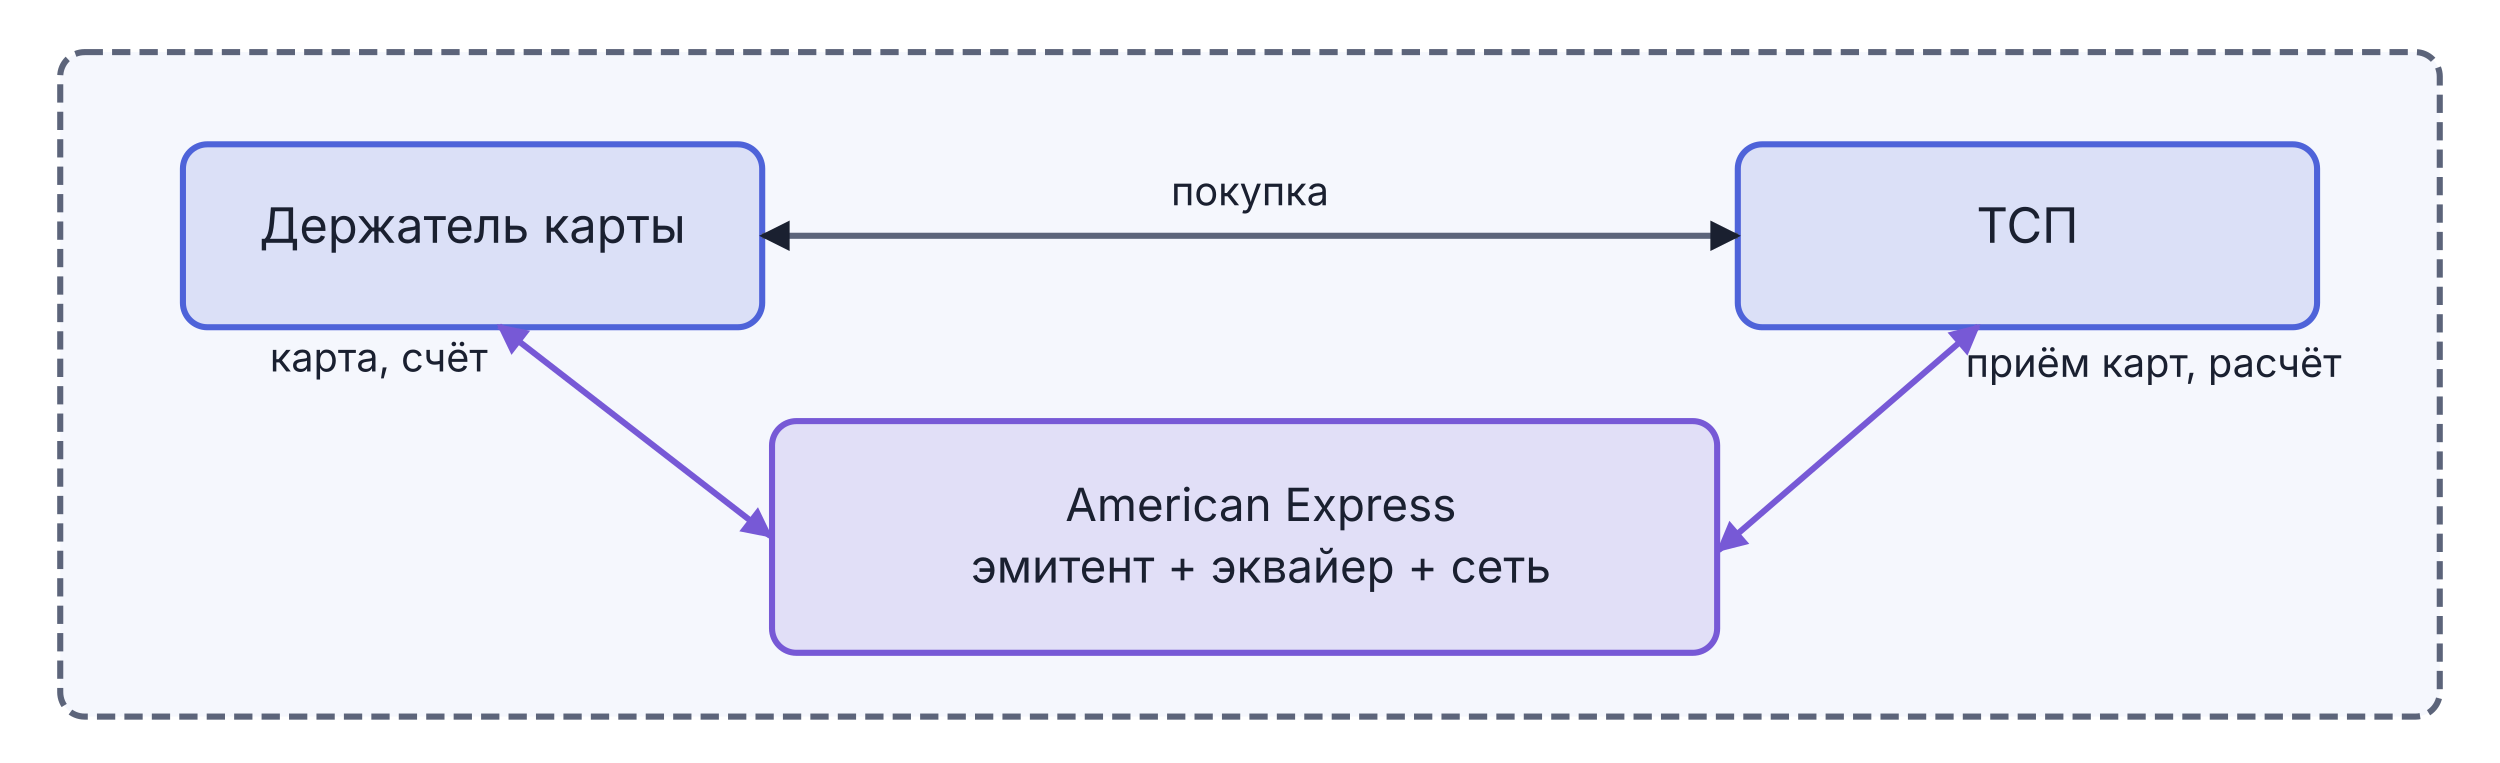
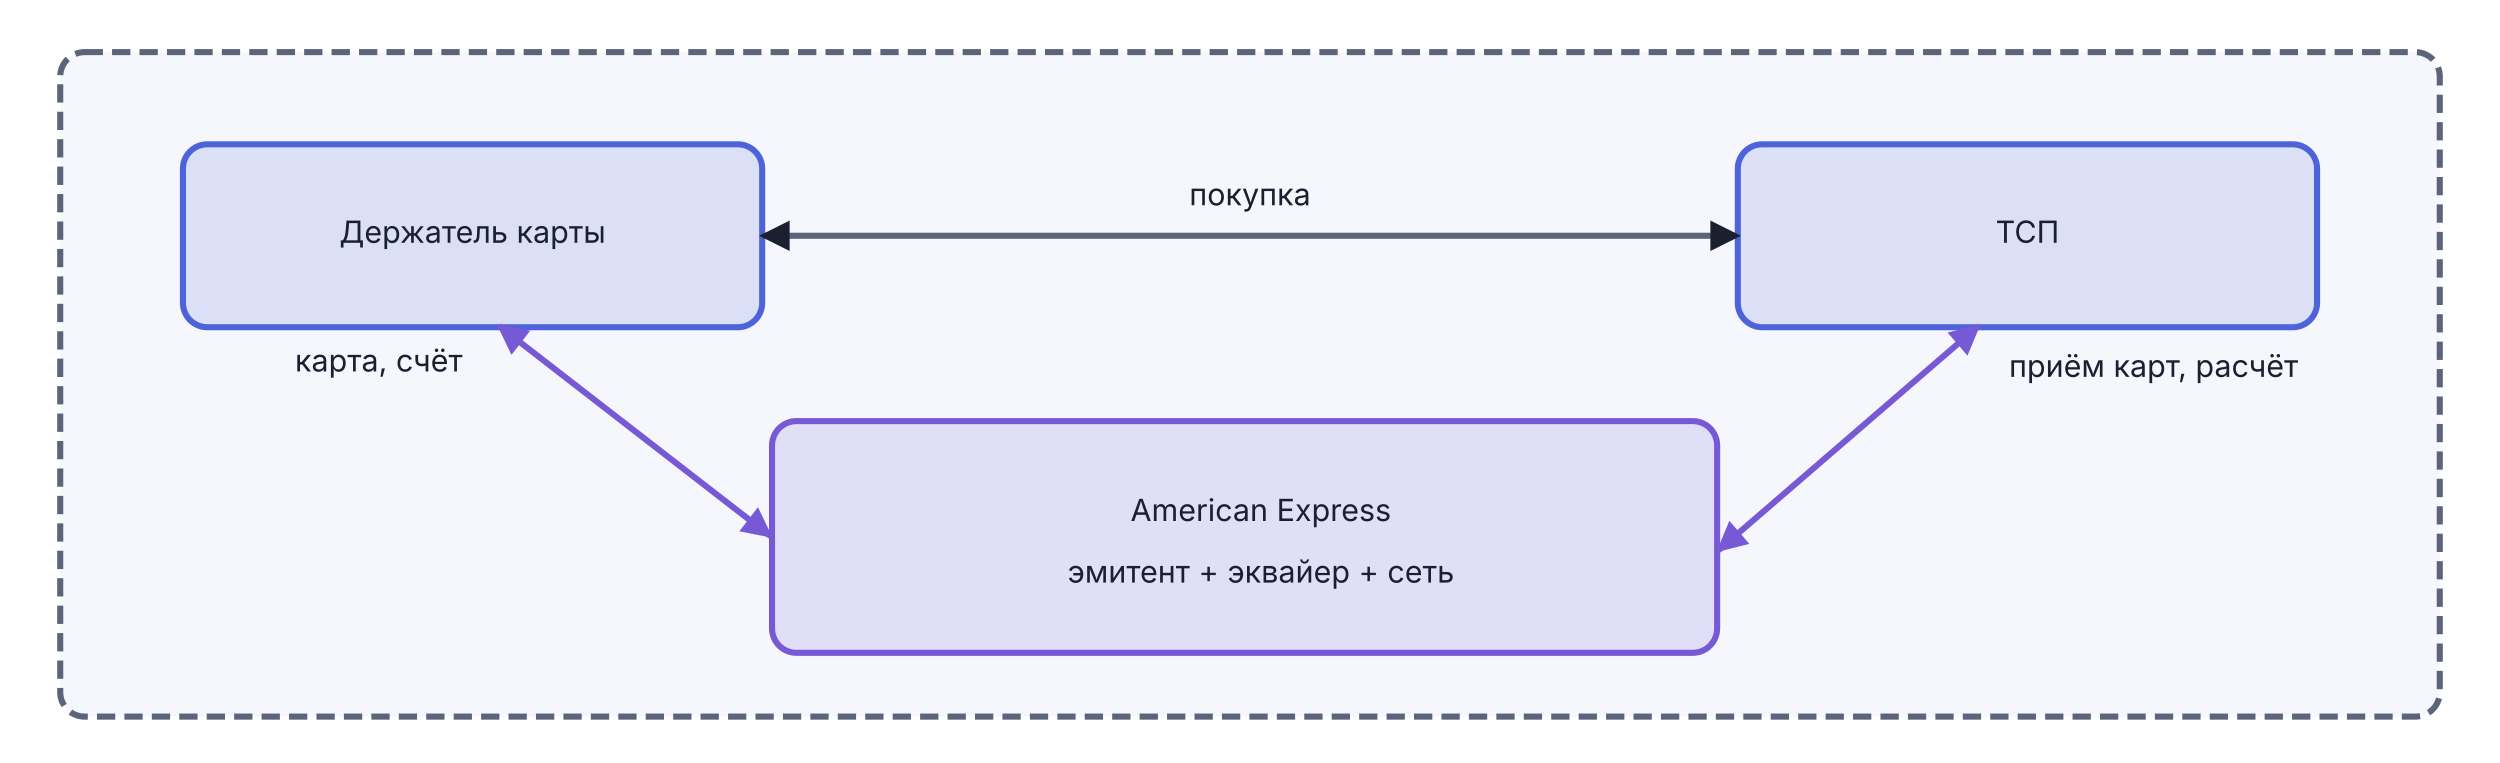
<svg xmlns="http://www.w3.org/2000/svg" viewBox="0 0 820 250" width="820" height="250" version="1.1" id="svg11">
  <defs id="defs4">
    <marker id="arr-Muted" viewBox="0 0 10 10" refX="9" refY="5" markerWidth="5" markerHeight="5" orient="auto">
-       <path d="M 0,0 10,5 0,10 Z" fill="#1a2030" id="path1" />
+       <path d="M 0,0 10,5 0,10 Z" fill="#1A2030" id="path1" />
    </marker>
    <marker id="arr-Muted-s" viewBox="0 0 10 10" refX="1" refY="5" markerWidth="5" markerHeight="5" orient="auto">
-       <path d="M 10,0 0,5 10,10 Z" fill="#1a2030" id="path2" />
+       <path d="M 10,0 0,5 10,10 Z" fill="#1A2030" id="path2" />
    </marker>
    <marker id="arr-AccentB" viewBox="0 0 10 10" refX="9" refY="5" markerWidth="5" markerHeight="5" orient="auto">
-       <path d="M 0,0 10,5 0,10 Z" fill="#7759d6" id="path3" />
+       <path d="M 0,0 10,5 0,10 Z" fill="#7759D6" id="path3" />
    </marker>
    <marker id="arr-AccentB-s" viewBox="0 0 10 10" refX="1" refY="5" markerWidth="5" markerHeight="5" orient="auto">
-       <path d="M 10,0 0,5 10,10 Z" fill="#7759d6" id="path4" />
+       <path d="M 10,0 0,5 10,10 Z" fill="#7759D6" id="path4" />
    </marker>
    <marker id="arr-AccentB-s-9" viewBox="0 0 10 10" refX="1" refY="5" markerWidth="5" markerHeight="5" orient="auto">
-       <path d="M 10,0 0,5 10,10 Z" fill="#7759d6" id="path4-5" />
+       <path d="M 10,0 0,5 10,10 Z" fill="#7759D6" id="path4-5" />
    </marker>
    <marker id="arr-AccentB-4" viewBox="0 0 10 10" refX="9" refY="5" markerWidth="5" markerHeight="5" orient="auto">
-       <path d="M 0,0 10,5 0,10 Z" fill="#7759d6" id="path3-9" />
+       <path d="M 0,0 10,5 0,10 Z" fill="#7759D6" id="path3-9" />
    </marker>
  </defs>
-   <rect x="19.755" y="17.095" width="780.49" height="217.95" rx="8.005" fill="#f5f7fd" stroke="#5c647a" stroke-width="2" stroke-dasharray="6, 3" id="rect4" />
-   <rect x="60" y="47.335" width="190" height="60" rx="8" fill="#4e63d9" fill-opacity="0.15" stroke="#4e63d9" stroke-width="2" id="rect5" />
-   <text x="155" y="79.635" text-anchor="middle" font-family="Inter, '-apple-system', BlinkMacSystemFont, 'Helvetica Neue', Arial, sans-serif" font-size="16px" font-weight="normal" fill="#1a2030" id="text5">Держатель карты</text>
-   <rect x="570" y="47.335" width="190" height="60" rx="8" fill="#4e63d9" fill-opacity="0.15" stroke="#4e63d9" stroke-width="2" id="rect6" />
-   <text x="665" y="79.635" text-anchor="middle" font-family="Inter, '-apple-system', BlinkMacSystemFont, 'Helvetica Neue', Arial, sans-serif" font-size="16px" font-weight="normal" fill="#1a2030" id="text6">ТСП</text>
-   <rect x="253.224" y="138.122" width="310" height="76" rx="8" fill="#7759d6" fill-opacity="0.15" stroke="#7759d6" stroke-width="2" id="rect7" />
-   <text x="413.553" y="170.886" text-anchor="middle" font-family="Inter, '-apple-system', BlinkMacSystemFont, 'Helvetica Neue', Arial, sans-serif" font-size="15px" font-weight="normal" fill="#1a2030" id="text7">American Express</text>
-   <text x="413.553" y="191.086" text-anchor="middle" font-family="Inter, '-apple-system', BlinkMacSystemFont, 'Helvetica Neue', Arial, sans-serif" font-size="15px" font-weight="normal" fill="#1a2030" id="text8">эмитент + эквайер + сеть</text>
-   <line x1="250" y1="77.335" x2="570" y2="77.335" stroke="#5c647a" stroke-width="2" marker-end="url(#arr-Muted)" marker-start="url(#arr-Muted-s)" id="line8" />
-   <text x="410" y="67.335" text-anchor="middle" font-family="Inter, '-apple-system', BlinkMacSystemFont, 'Helvetica Neue', Arial, sans-serif" font-size="13px" fill="#1a2030" id="text9">покупка</text>
-   <line x1="163.71" y1="106.934" x2="252.67" y2="175.826" stroke="#7759d6" stroke-width="2" marker-end="url(#arr-AccentB)" marker-start="url(#arr-AccentB-s)" id="line9" />
-   <line x1="648.877" y1="106.987" x2="563.683" y2="180.484" stroke="#7759d6" stroke-width="2" marker-end="url(#arr-AccentB-4)" marker-start="url(#arr-AccentB-s-9)" id="line9-7" style="marker-start:url(#arr-AccentB-s-9);marker-end:url(#arr-AccentB-4)" />
-   <text x="124.248" y="121.84" text-anchor="middle" font-family="Inter, '-apple-system', BlinkMacSystemFont, 'Helvetica Neue', Arial, sans-serif" font-size="13px" fill="#1a2030" id="text10">карта, счёт</text>
-   <text x="706.391" y="123.617" text-anchor="middle" font-family="Inter, '-apple-system', BlinkMacSystemFont, 'Helvetica Neue', Arial, sans-serif" font-size="13px" fill="#1a2030" id="text11">приём карт, расчёт</text>
+   <rect x="19.755" y="17.095" width="780.49" height="217.95" rx="8.005" fill="#F5F7FD" stroke="#5C647A" stroke-width="2" stroke-dasharray="6, 3" id="rect4" />
+   <rect x="60" y="47.335" width="190" height="60" rx="8" fill="#4E63D9" fill-opacity="0.15" stroke="#4E63D9" stroke-width="2" id="rect5" />
+   <text x="155" y="79.635" text-anchor="middle" font-family="Inter, '-apple-system', BlinkMacSystemFont, 'Helvetica Neue', Arial, sans-serif" font-size="10" font-weight="normal" fill="#1A2030" id="text5">Держатель карты</text>
+   <rect x="570" y="47.335" width="190" height="60" rx="8" fill="#4E63D9" fill-opacity="0.15" stroke="#4E63D9" stroke-width="2" id="rect6" />
+   <text x="665" y="79.635" text-anchor="middle" font-family="Inter, '-apple-system', BlinkMacSystemFont, 'Helvetica Neue', Arial, sans-serif" font-size="10" font-weight="normal" fill="#1A2030" id="text6">ТСП</text>
+   <rect x="253.224" y="138.122" width="310" height="76" rx="8" fill="#7759D6" fill-opacity="0.15" stroke="#7759D6" stroke-width="2" id="rect7" />
+   <text x="413.553" y="170.886" text-anchor="middle" font-family="Inter, '-apple-system', BlinkMacSystemFont, 'Helvetica Neue', Arial, sans-serif" font-size="10" font-weight="normal" fill="#1A2030" id="text7">American Express</text>
+   <text x="413.553" y="191.086" text-anchor="middle" font-family="Inter, '-apple-system', BlinkMacSystemFont, 'Helvetica Neue', Arial, sans-serif" font-size="10" font-weight="normal" fill="#1A2030" id="text8">эмитент + эквайер + сеть</text>
+   <line x1="250" y1="77.335" x2="570" y2="77.335" stroke="#5C647A" stroke-width="2" marker-end="url(#arr-Muted)" marker-start="url(#arr-Muted-s)" id="line8" />
+   <text x="410" y="67.335" text-anchor="middle" font-family="Inter, '-apple-system', BlinkMacSystemFont, 'Helvetica Neue', Arial, sans-serif" font-size="10" fill="#1A2030" id="text9">покупка</text>
+   <line x1="163.71" y1="106.934" x2="252.67" y2="175.826" stroke="#7759D6" stroke-width="2" marker-end="url(#arr-AccentB)" marker-start="url(#arr-AccentB-s)" id="line9" />
+   <line x1="648.877" y1="106.987" x2="563.683" y2="180.484" stroke="#7759D6" stroke-width="2" marker-end="url(#arr-AccentB-4)" marker-start="url(#arr-AccentB-s-9)" id="line9-7" style="marker-start:url(#arr-AccentB-s-9);marker-end:url(#arr-AccentB-4)" />
+   <text x="124.248" y="121.84" text-anchor="middle" font-family="Inter, '-apple-system', BlinkMacSystemFont, 'Helvetica Neue', Arial, sans-serif" font-size="10" fill="#1A2030" id="text10">карта, счёт</text>
+   <text x="706.391" y="123.617" text-anchor="middle" font-family="Inter, '-apple-system', BlinkMacSystemFont, 'Helvetica Neue', Arial, sans-serif" font-size="10" fill="#1A2030" id="text11">приём карт, расчёт</text>
</svg>
